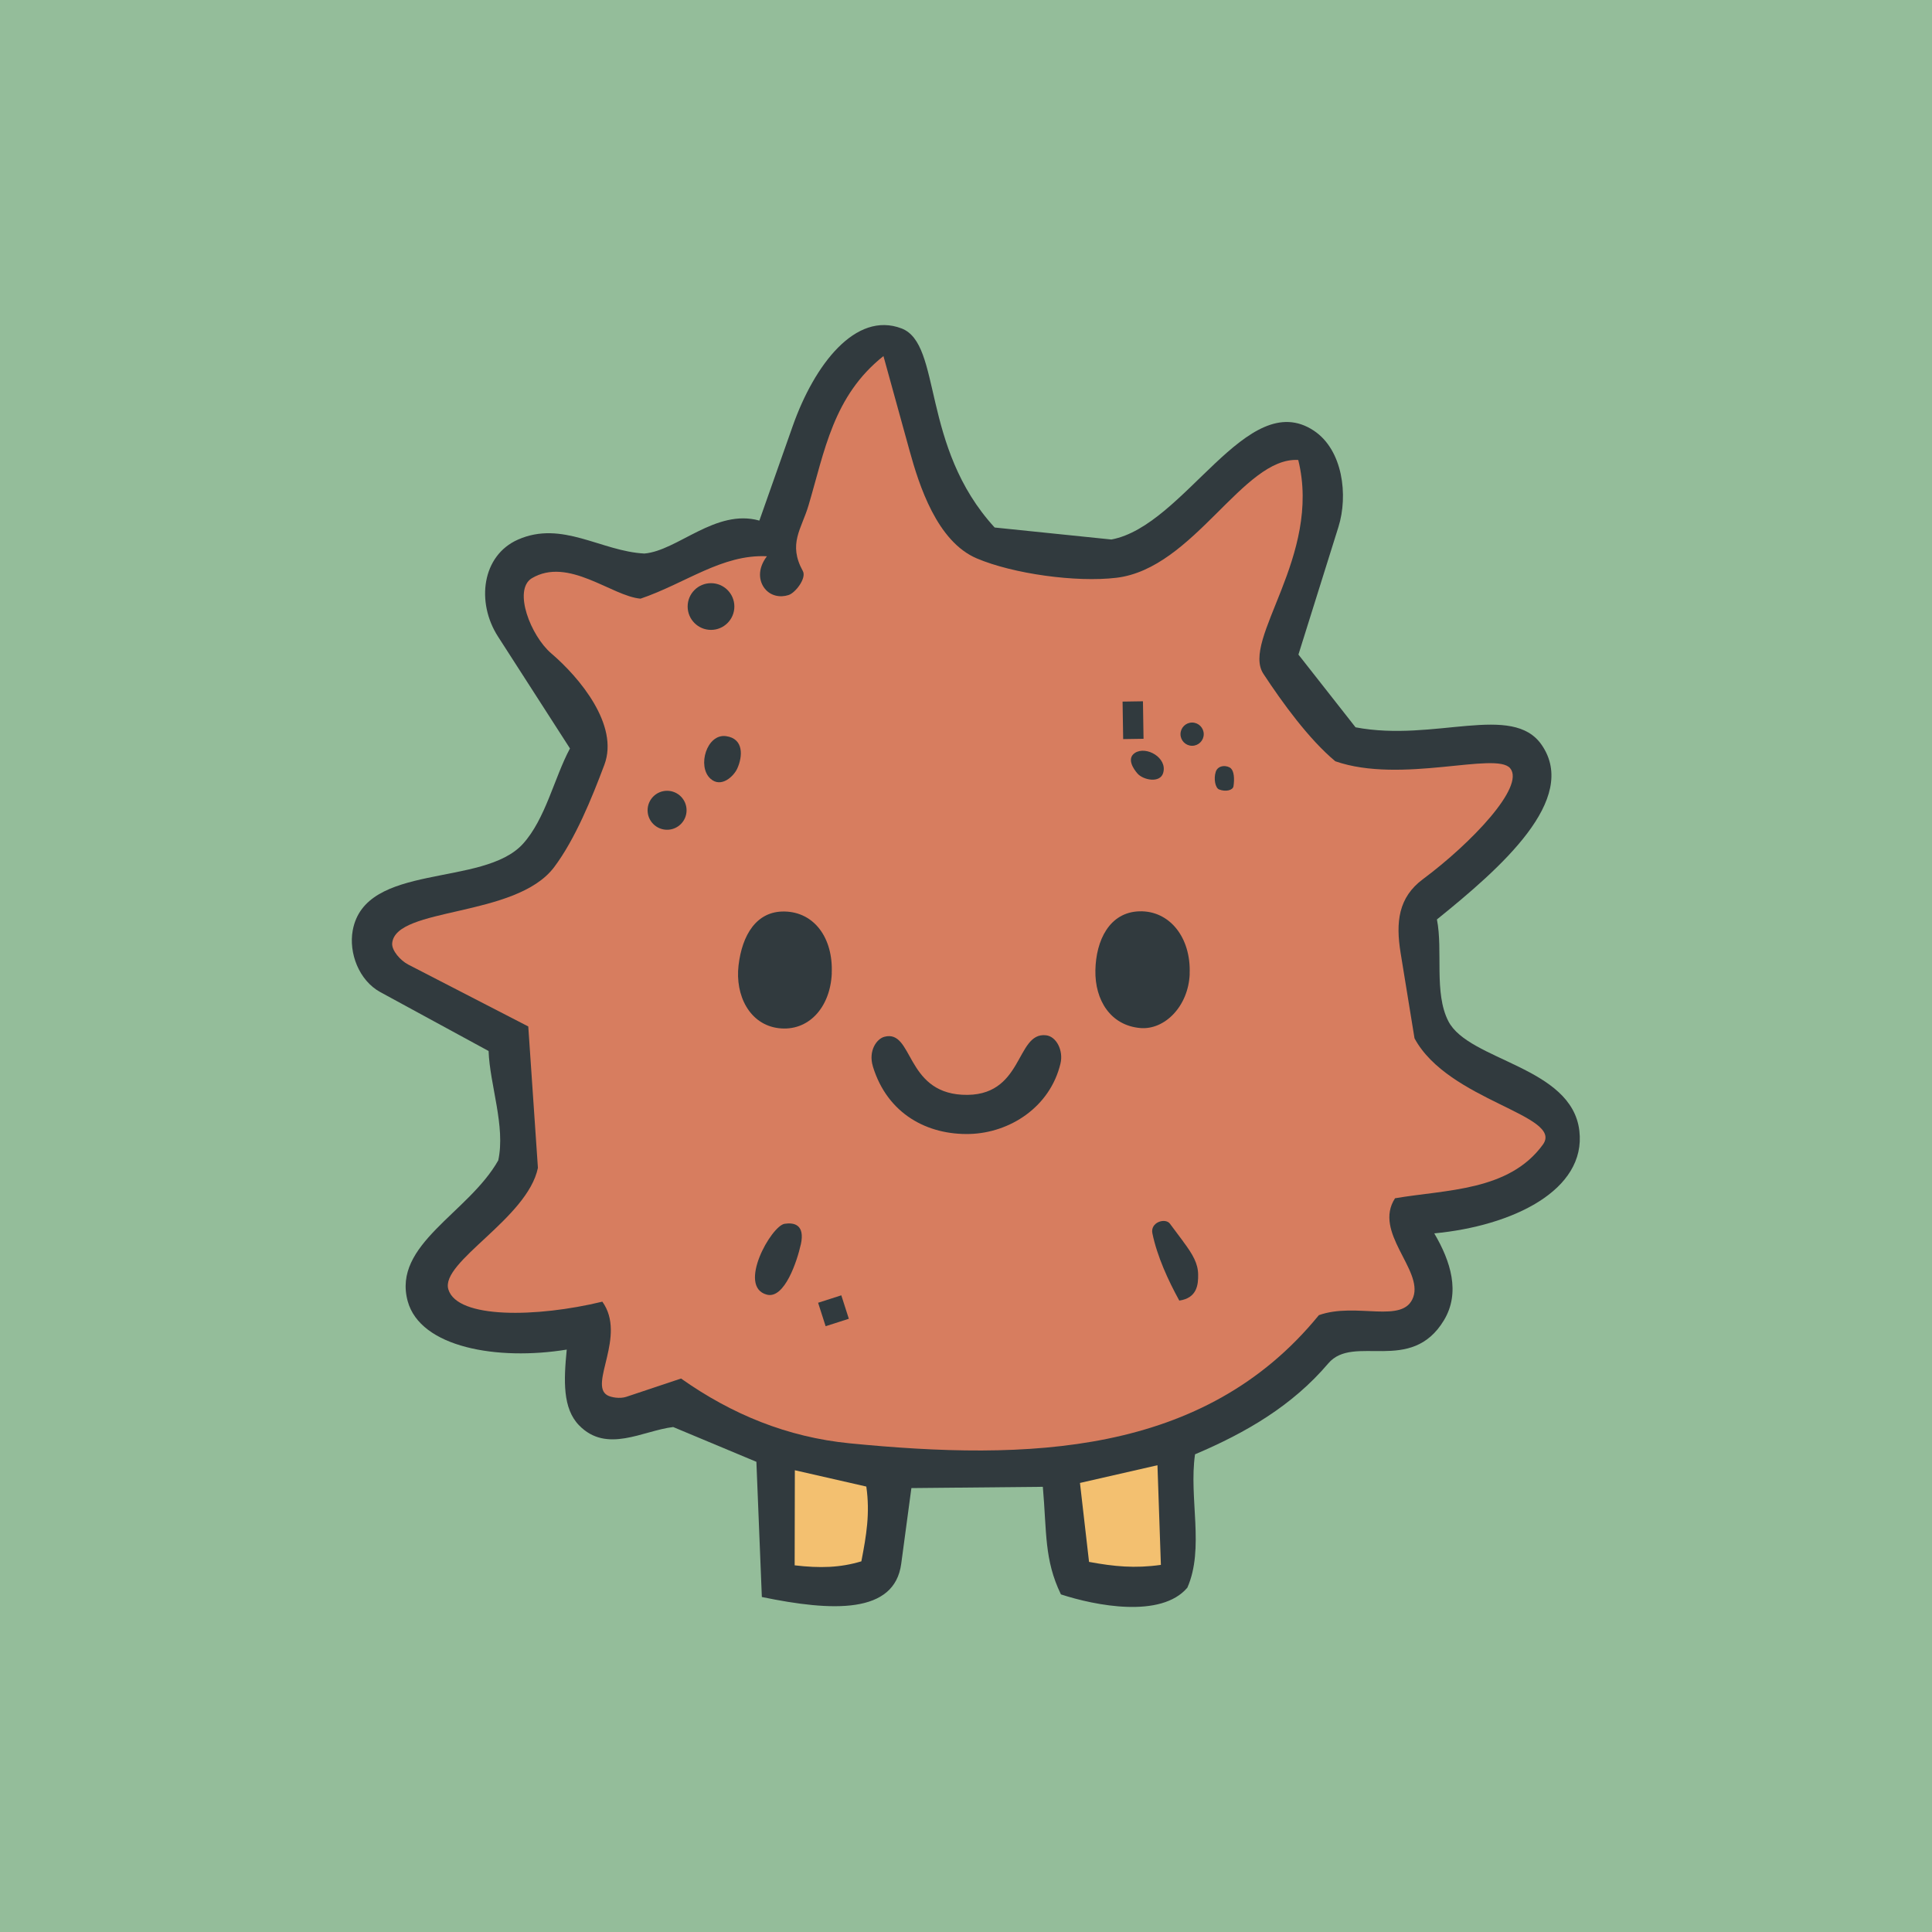
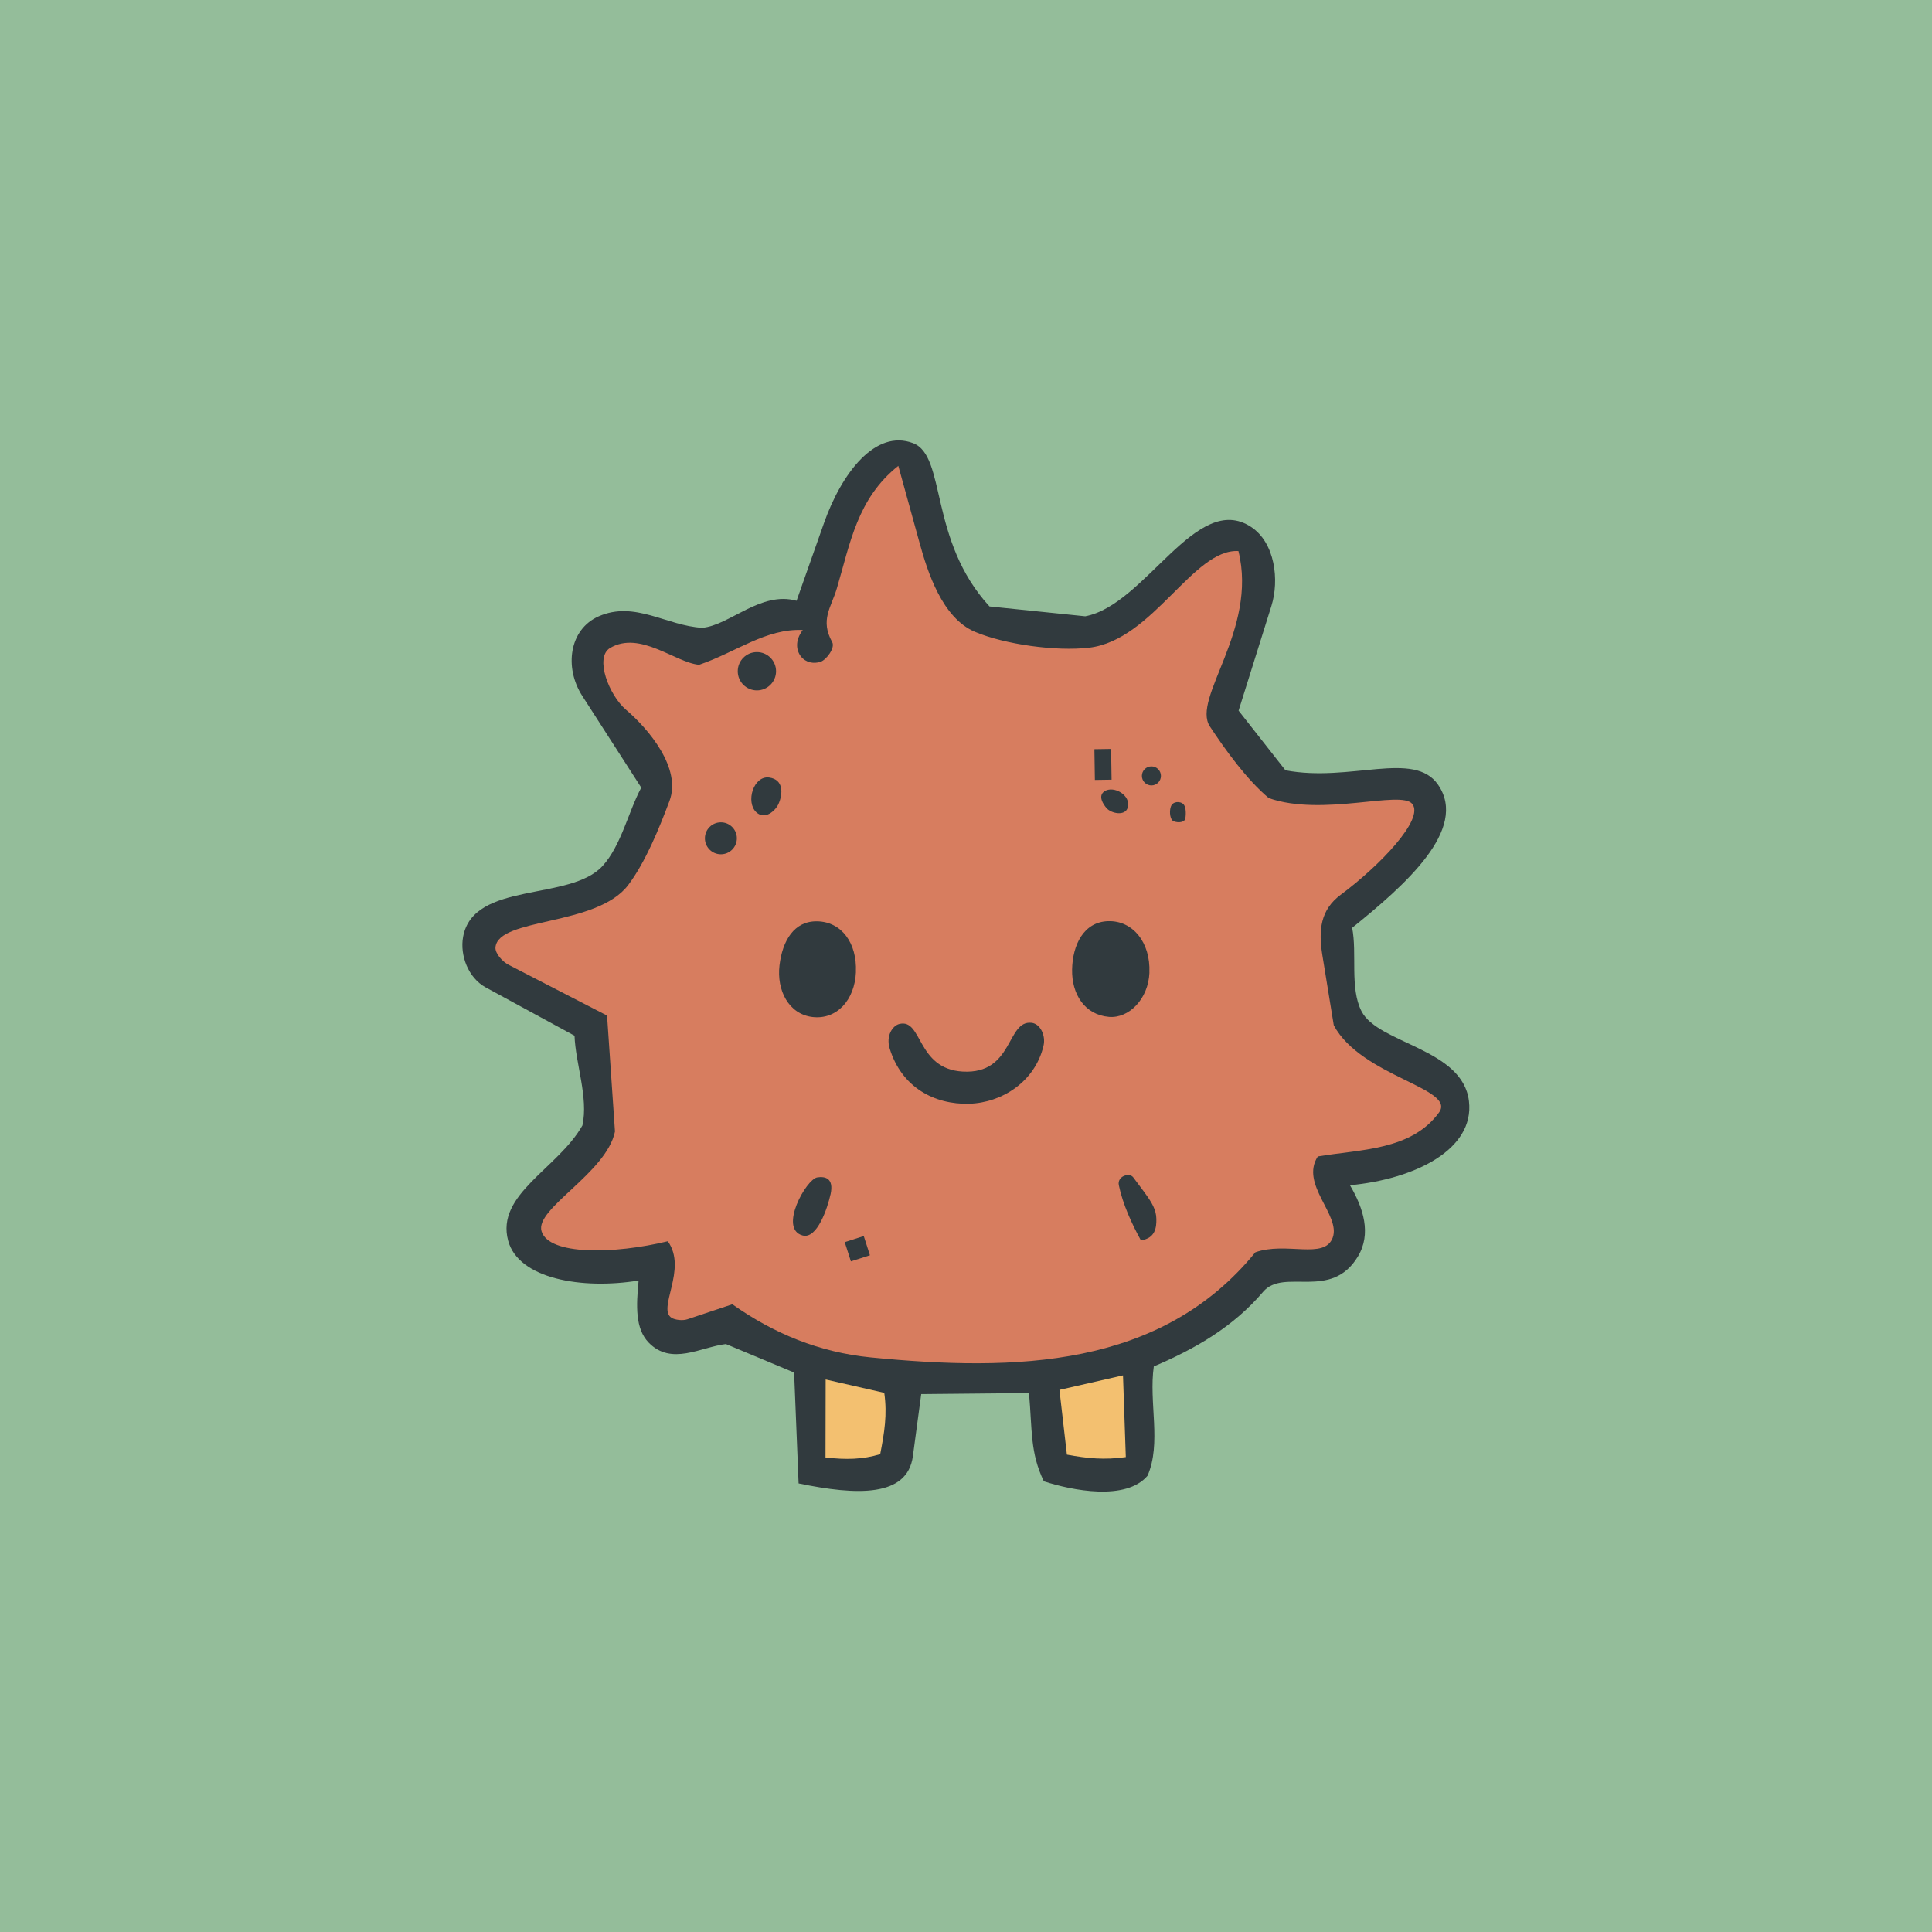
<svg xmlns="http://www.w3.org/2000/svg" id="Layer_2" viewBox="0 0 304.39 304.39">
  <defs>
    <style>.cls-1{fill:#94bd9a;}.cls-2{fill:#313a3e;}.cls-3{fill:#f3c070;}.cls-4{fill:#d77d5f;}</style>
  </defs>
  <g id="Layer_1-2">
    <rect class="cls-1" width="304.39" height="304.39" />
-     <path class="cls-2" d="M164.31,234.25l-20.72.2-1.6,11.92c-1.06,7.94-10.82,7.55-21.96,5.24l-.86-21.3-13.11-5.48c-4.82.58-10.46,4.22-14.83-.27-2.59-2.67-2.42-7.01-1.94-11.93-10.91,1.78-23.08-.33-25.06-7.64-2.43-8.95,9.58-13.86,14.27-22.17,1.17-5.35-1.34-11.93-1.52-17.23l-17.04-9.27c-3.41-1.85-5.01-6.21-4.37-9.72,1.97-10.79,20.55-6.75,26.81-13.64,3.57-3.92,4.95-10.44,7.42-15.04l-11.34-17.63c-3.48-5.41-2.53-12.78,3.16-15.28,6.96-3.06,13.09,1.85,19.9,2.2,5.24-.44,11.24-7.12,18.12-5.19l5.26-14.91c3.41-9.66,9.9-18.12,17.13-15.37,6.43,2.45,2.97,18.61,14.68,31.37l18.39,1.89c11.6-2.16,21.35-24.11,31.88-17.16,4.6,3.04,5.45,10.22,3.89,15.19l-6.3,20.1,9,11.46c12.45,2.37,24.72-3.92,29.33,2.78,5.9,8.57-6.45,19.37-16.51,27.49.98,4.94-.49,11.57,1.8,16.03,3.22,6.27,19.44,7.12,20.64,17.26,1.12,9.39-10.56,15.01-22.86,16.17,2.59,4.39,4.15,9.33,1.53,13.68-5.17,8.6-14.24,2.11-18.22,6.8-5.7,6.7-12.97,10.92-21,14.33-1,6.88,1.52,14.8-1.21,21.01-4.13,4.87-14.47,2.84-19.92,1.06-2.65-5.48-2.22-9.78-2.85-16.96Z" />
-     <path class="cls-3" d="M182.9,246.55c-4.12.58-7.36.26-11.32-.47l-1.43-12.44,12.21-2.79.54,15.7Z" />
-     <path class="cls-3" d="M135.71,245.99c-3.34,1.01-6.54,1.1-10.51.63l.03-14.98,11.26,2.57c.6,4.21.02,7.64-.78,11.78Z" />
-     <path class="cls-4" d="M207.77,207.23c-18.12,22.21-45.91,22.91-73.88,20.17-9.86-.97-18.62-4.58-26.59-10.21l-8.62,2.88c-1.01.34-2.42.09-2.99-.24-2.98-1.7,3.08-9.35-.79-14.75-10.31,2.5-22.85,2.73-24.26-1.93-1.31-4.34,12.46-11.16,14.11-19.15l-1.52-22.28-18.91-9.75c-1.24-.64-2.63-2.23-2.53-3.36.52-5.76,19.48-3.98,25.51-11.98,3.32-4.41,5.95-10.89,7.92-16.14,2.35-6.25-3.92-13.75-8.37-17.55-3.22-2.75-6.04-9.95-3.09-11.82,5.78-3.46,12.61,2.81,17.16,3.2,7.11-2.42,12.84-7.02,19.91-6.68-1.57,2.07-1.22,3.99-.34,5.09.93,1.17,2.43,1.45,3.75,1.02,1.09-.35,2.86-2.67,2.25-3.78-2.37-4.29-.21-6.62.89-10.33,2.54-8.55,3.89-17.26,11.81-23.54l4.11,14.89c1.5,5.45,4.32,14.33,10.6,16.99,5.7,2.42,15.61,3.81,21.99,3.05,12.22-1.46,19.97-19.07,28.65-18.56,3.76,15.15-9.04,28.29-5.49,33.69,3,4.57,7.18,10.32,11.33,13.78,10.41,3.62,25.32-1.58,27.55,1.1,2.4,2.89-6.22,11.88-13.74,17.47-3.88,2.88-4.31,6.77-3.52,11.63l2.19,13.45c5.33,9.9,23.6,12.09,20.22,16.75-5.34,7.35-15.26,7.07-23.29,8.45-3.48,5.35,4.43,11.25,2.87,15.58s-8.97.72-14.88,2.84Z" />
-     <path class="cls-2" d="M137.52,167.99c-.73-2.41.58-4.33,1.84-4.65,4.51-1.16,3.26,8.64,12.22,9.14,9.78.54,8.36-9.92,13.22-9.37,1.64.18,2.77,2.41,2.28,4.45-1.64,6.87-7.98,10.92-14.29,11.1-6.62.18-12.97-3.11-15.27-10.65Z" />
-     <path class="cls-2" d="M131.05,153.34c-.23,5.42-3.71,9.22-8.38,8.65-4.56-.56-6.87-5.14-6.31-9.9s2.81-8.56,7.23-8.48c4.71.08,7.69,4.19,7.45,9.73Z" />
-     <path class="cls-2" d="M187.44,153.45c-.21,5.12-3.96,8.84-7.77,8.52-4.7-.4-7.18-4.39-7.09-9.1s2.21-9.15,6.93-9.29,8.16,4.08,7.92,9.87Z" />
-     <path class="cls-2" d="M126.16,196.09c-.56,2.54-2.55,8.64-5.36,7.88-4.67-1.26.7-10.83,2.82-11.16,1.44-.22,3.25.08,2.55,3.27Z" />
-     <path class="cls-2" d="M186.43,195.63c1.51,2.02,2.32,3.44,2.34,5.18.02,1.55-.14,3.69-2.97,4.1-1.74-3.16-3.49-6.96-4.24-10.6-.36-1.74,2.03-2.49,2.76-1.52l2.12,2.84Z" />
-     <circle class="cls-2" cx="112.02" cy="95.56" r="3.68" />
-     <path class="cls-2" d="M111.92,122.67c-2.12-1.95-.56-7.1,2.46-6.69,2.85.39,2.63,3.22,1.78,5.1-.55,1.22-2.55,3.14-4.24,1.59Z" />
-     <circle class="cls-2" cx="105.1" cy="127.66" r="3.07" />
-     <rect class="cls-2" x="176.91" y="110.51" width="3.21" height="5.91" transform="translate(-1.76 2.82) rotate(-.9)" />
-     <path class="cls-2" d="M183.26,121.78c-.49,1.66-3.15,1.12-4.05.09-.64-.73-1.73-2.36-.41-3.24,1.77-1.17,5.17.76,4.46,3.14Z" />
-     <rect class="cls-2" x="129.41" y="204.56" width="3.84" height="3.88" transform="translate(-56.8 49.98) rotate(-17.78)" />
-     <circle class="cls-2" cx="187.82" cy="115.67" r="1.83" />
-     <path class="cls-2" d="M191.54,121.61c.37-1.14,1.83-1.07,2.39-.55.48.45.59,1.58.41,2.81-.1.65-1.24.92-2.27.51-.6-.24-.88-1.68-.53-2.77Z" />
+     <g data-inset="character" transform="translate(152.195,152.195) scale(0.82) translate(-152.195,-152.195)">
+       <path class="cls-2" d="M164.31,234.25l-20.72.2-1.6,11.92c-1.06,7.94-10.82,7.55-21.96,5.24l-.86-21.3-13.11-5.48c-4.82.58-10.46,4.22-14.83-.27-2.59-2.67-2.42-7.01-1.94-11.93-10.91,1.78-23.08-.33-25.06-7.64-2.43-8.95,9.58-13.86,14.27-22.17,1.17-5.35-1.34-11.93-1.52-17.23l-17.04-9.27c-3.41-1.85-5.01-6.21-4.37-9.72,1.97-10.79,20.55-6.75,26.81-13.64,3.57-3.92,4.95-10.44,7.42-15.04l-11.34-17.63c-3.48-5.41-2.53-12.78,3.16-15.28,6.96-3.06,13.09,1.85,19.9,2.2,5.24-.44,11.24-7.12,18.12-5.19l5.26-14.91c3.41-9.66,9.9-18.12,17.13-15.37,6.43,2.45,2.97,18.61,14.68,31.37l18.39,1.89c11.6-2.16,21.35-24.11,31.88-17.16,4.6,3.04,5.45,10.22,3.89,15.19l-6.3,20.1,9,11.46c12.45,2.37,24.72-3.92,29.33,2.78,5.9,8.57-6.45,19.37-16.51,27.49.98,4.94-.49,11.57,1.8,16.03,3.22,6.27,19.44,7.12,20.64,17.26,1.12,9.39-10.56,15.01-22.86,16.17,2.59,4.39,4.15,9.33,1.53,13.68-5.17,8.6-14.24,2.11-18.22,6.8-5.7,6.7-12.97,10.92-21,14.33-1,6.88,1.52,14.8-1.21,21.01-4.13,4.87-14.47,2.84-19.92,1.06-2.65-5.48-2.22-9.78-2.85-16.96Z" />
+       <path class="cls-3" d="M182.9,246.55c-4.12.58-7.36.26-11.32-.47l-1.43-12.44,12.21-2.79.54,15.7Z" />
+       <path class="cls-3" d="M135.71,245.99c-3.34,1.01-6.54,1.1-10.51.63l.03-14.98,11.26,2.57c.6,4.21.02,7.64-.78,11.78Z" />
+       <path class="cls-4" d="M207.77,207.23c-18.12,22.21-45.91,22.91-73.88,20.17-9.86-.97-18.62-4.58-26.59-10.21l-8.62,2.88c-1.01.34-2.42.09-2.99-.24-2.98-1.7,3.08-9.35-.79-14.75-10.31,2.5-22.85,2.73-24.26-1.93-1.31-4.34,12.46-11.16,14.11-19.15l-1.52-22.28-18.91-9.75c-1.24-.64-2.63-2.23-2.53-3.36.52-5.76,19.48-3.98,25.51-11.98,3.32-4.41,5.95-10.89,7.92-16.14,2.35-6.25-3.92-13.75-8.37-17.55-3.22-2.75-6.04-9.95-3.09-11.82,5.78-3.46,12.61,2.81,17.16,3.2,7.11-2.42,12.84-7.02,19.91-6.68-1.57,2.07-1.22,3.99-.34,5.09.93,1.17,2.43,1.45,3.75,1.02,1.09-.35,2.86-2.67,2.25-3.78-2.37-4.29-.21-6.62.89-10.33,2.54-8.55,3.89-17.26,11.81-23.54l4.11,14.89c1.5,5.45,4.32,14.33,10.6,16.99,5.7,2.42,15.61,3.81,21.99,3.05,12.22-1.46,19.97-19.07,28.65-18.56,3.76,15.15-9.04,28.29-5.49,33.69,3,4.57,7.18,10.32,11.33,13.78,10.41,3.62,25.32-1.58,27.55,1.1,2.4,2.89-6.22,11.88-13.74,17.47-3.88,2.88-4.31,6.77-3.52,11.63l2.19,13.45c5.33,9.9,23.6,12.09,20.22,16.75-5.34,7.35-15.26,7.07-23.29,8.45-3.48,5.35,4.43,11.25,2.87,15.58s-8.97.72-14.88,2.84Z" />
+       <path class="cls-2" d="M137.52,167.99c-.73-2.41.58-4.33,1.84-4.65,4.51-1.16,3.26,8.64,12.22,9.14,9.78.54,8.36-9.92,13.22-9.37,1.64.18,2.77,2.41,2.28,4.45-1.64,6.87-7.98,10.92-14.29,11.1-6.62.18-12.97-3.11-15.27-10.65Z" />
+       <path class="cls-2" d="M131.05,153.34c-.23,5.42-3.71,9.22-8.38,8.65-4.56-.56-6.87-5.14-6.31-9.9s2.81-8.56,7.23-8.48c4.71.08,7.69,4.19,7.45,9.73Z" />
+       <path class="cls-2" d="M187.44,153.45c-.21,5.12-3.96,8.84-7.77,8.52-4.7-.4-7.18-4.39-7.09-9.1s2.21-9.15,6.93-9.29,8.16,4.08,7.92,9.87Z" />
+       <path class="cls-2" d="M126.16,196.09c-.56,2.54-2.55,8.64-5.36,7.88-4.67-1.26.7-10.83,2.82-11.16,1.44-.22,3.25.08,2.55,3.27Z" />
+       <path class="cls-2" d="M186.43,195.63c1.51,2.02,2.32,3.44,2.34,5.18.02,1.55-.14,3.69-2.97,4.1-1.74-3.16-3.49-6.96-4.24-10.6-.36-1.74,2.03-2.49,2.76-1.52l2.12,2.84Z" />
+       <circle class="cls-2" cx="112.02" cy="95.56" r="3.68" />
+       <path class="cls-2" d="M111.92,122.67c-2.12-1.95-.56-7.1,2.46-6.69,2.85.39,2.63,3.22,1.78,5.1-.55,1.22-2.55,3.14-4.24,1.59Z" />
+       <circle class="cls-2" cx="105.1" cy="127.66" r="3.07" />
+       <rect class="cls-2" x="176.91" y="110.51" width="3.21" height="5.91" transform="translate(-1.76 2.82) rotate(-.9)" />
+       <path class="cls-2" d="M183.26,121.78c-.49,1.66-3.15,1.12-4.05.09-.64-.73-1.73-2.36-.41-3.24,1.77-1.17,5.17.76,4.46,3.14Z" />
+       <rect class="cls-2" x="129.41" y="204.56" width="3.84" height="3.88" transform="translate(-56.8 49.98) rotate(-17.78)" />
+       <circle class="cls-2" cx="187.82" cy="115.67" r="1.83" />
+       <path class="cls-2" d="M191.54,121.61c.37-1.14,1.83-1.07,2.39-.55.48.45.59,1.58.41,2.81-.1.65-1.24.92-2.27.51-.6-.24-.88-1.68-.53-2.77Z" />
+     </g>
  </g>
</svg>
